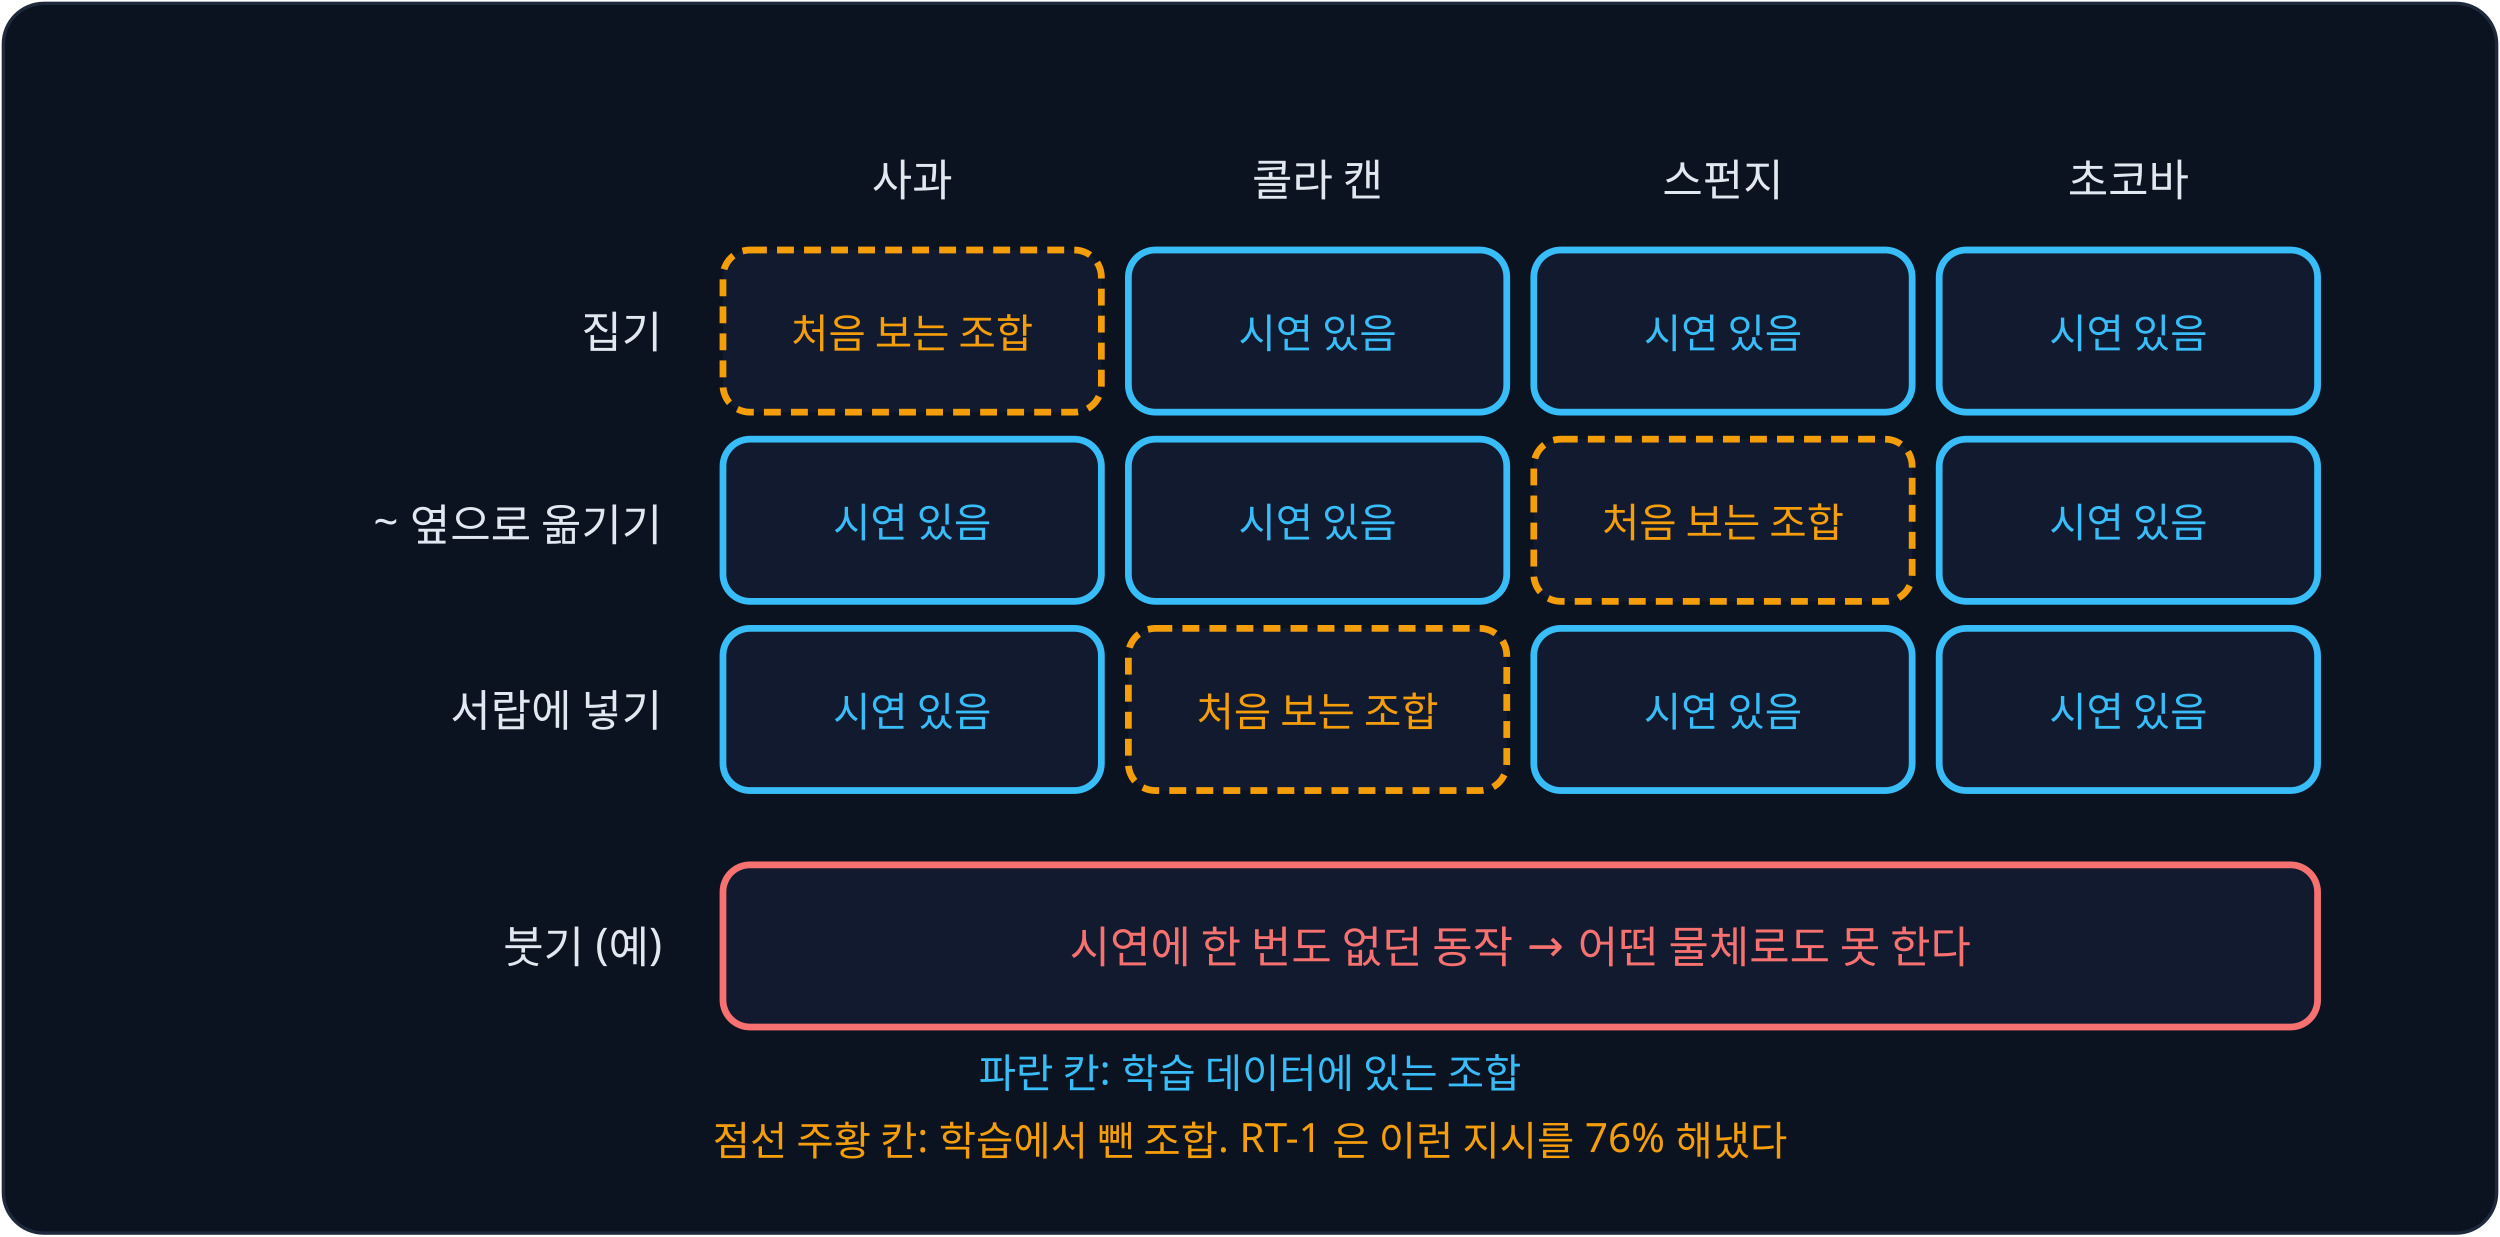
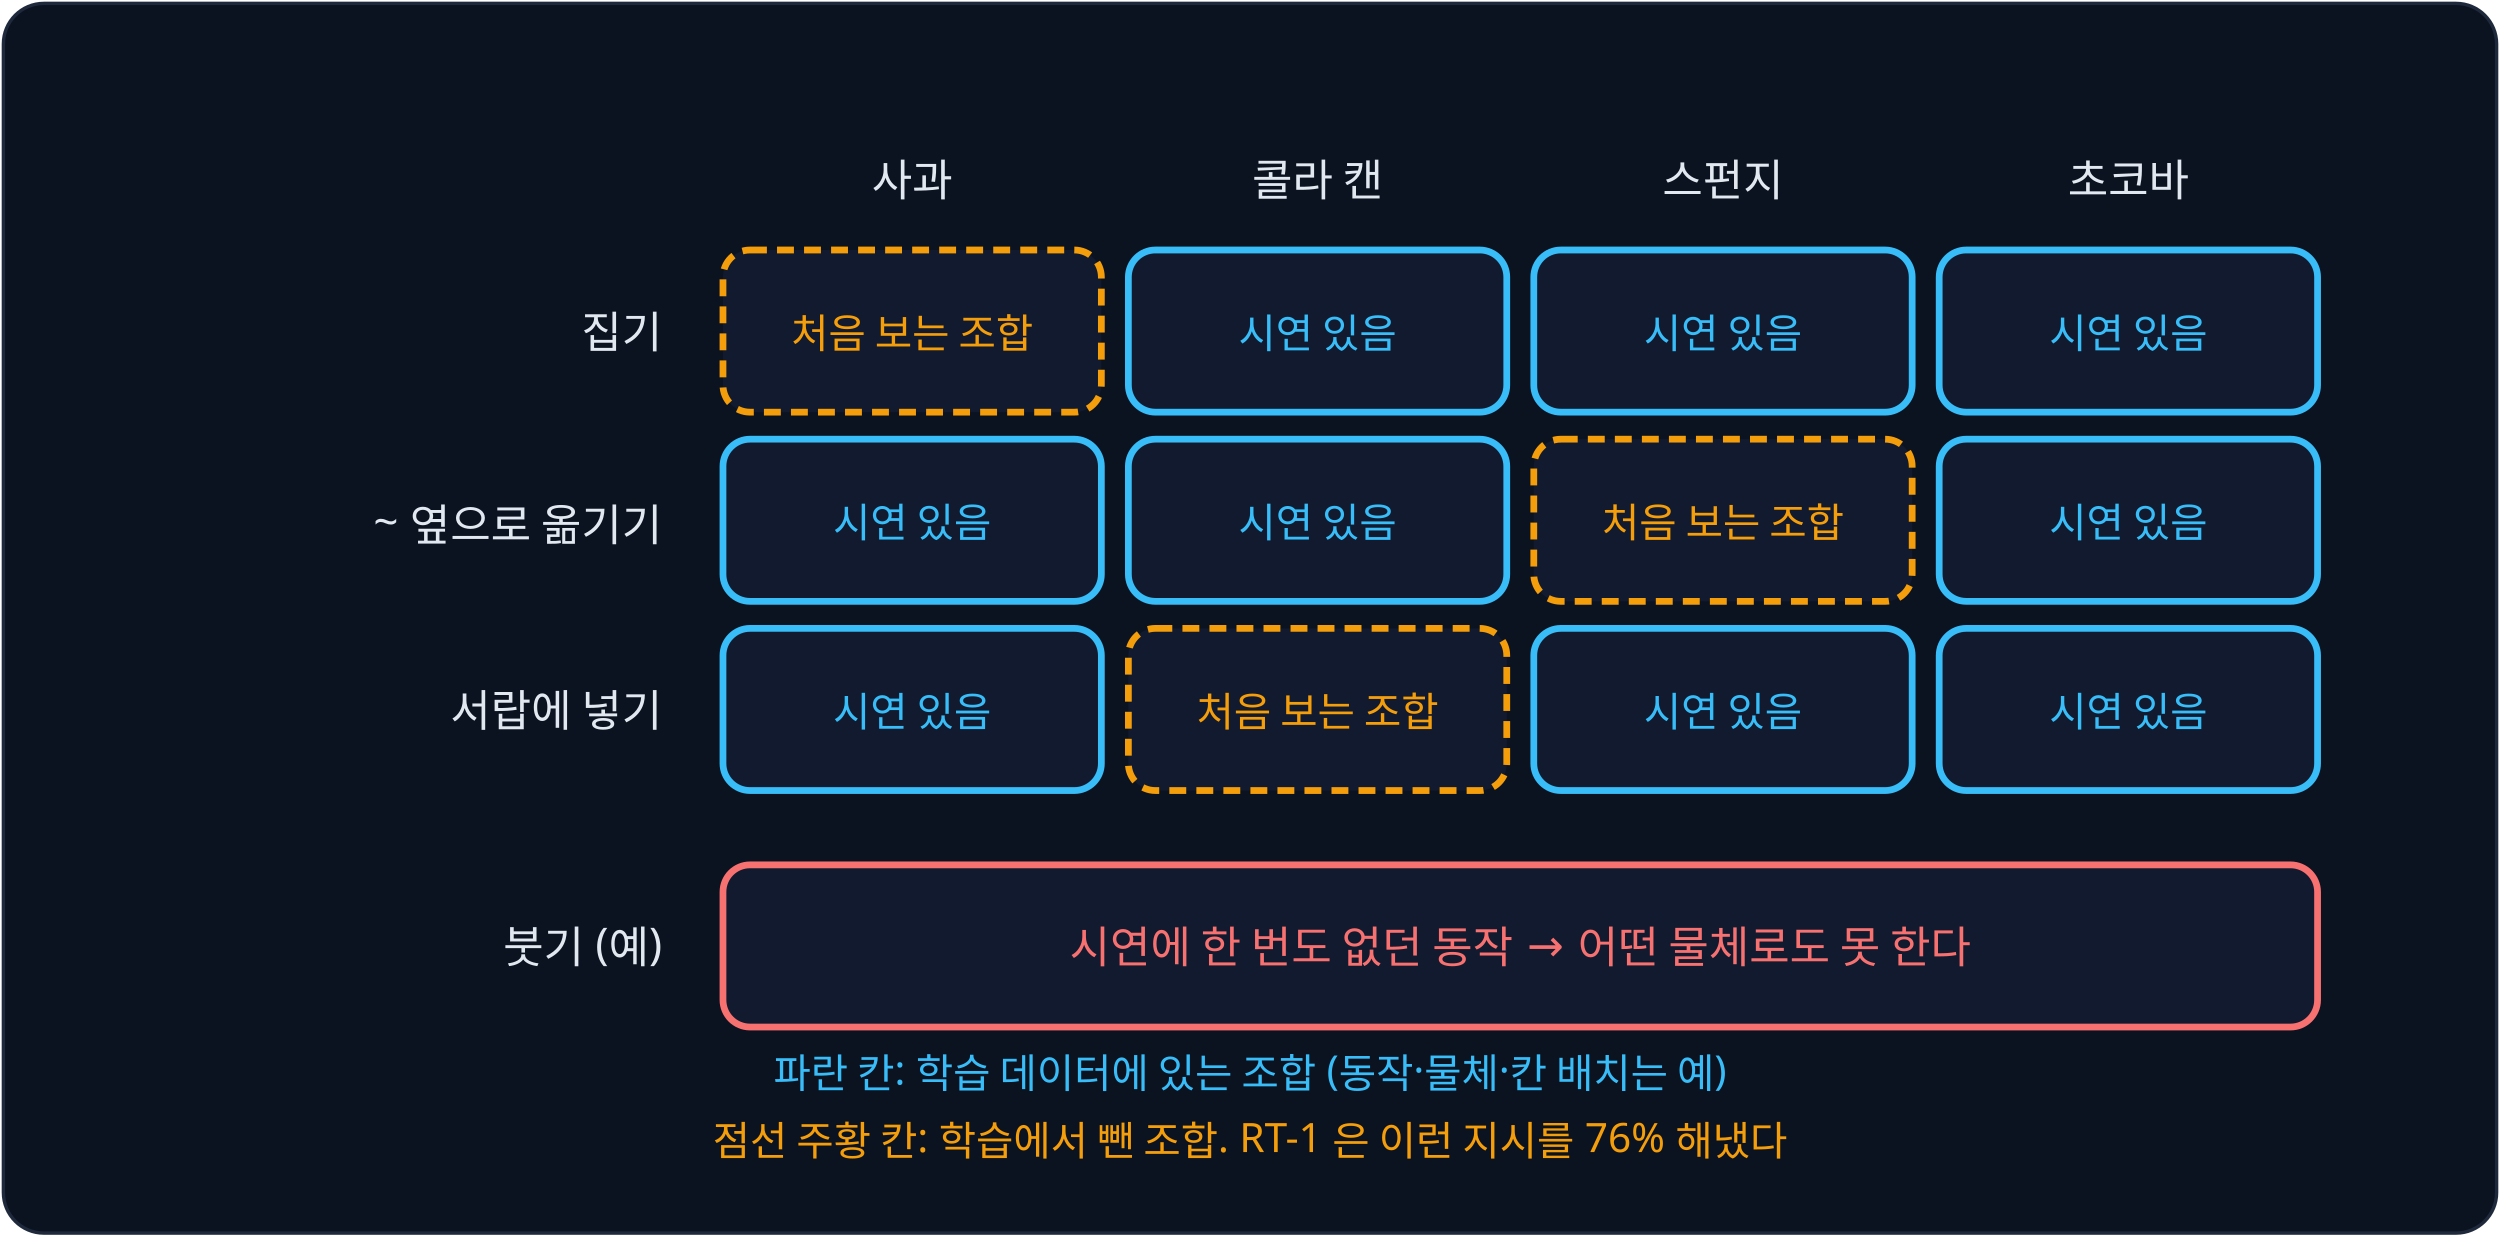
<svg xmlns="http://www.w3.org/2000/svg" viewBox="0 0 740 366" font-family="Pretendard, 'Apple SD Gothic Neo', 'Noto Sans KR', system-ui, sans-serif">
  <defs>
    <marker id="arrow" viewBox="0 0 10 10" refX="9" refY="5" markerWidth="7" markerHeight="7" orient="auto-start-reverse">
      <path d="M0,0 L10,5 L0,10 z" fill="#94a3b8" />
    </marker>
    <marker id="arrow-blue" viewBox="0 0 10 10" refX="9" refY="5" markerWidth="7" markerHeight="7" orient="auto-start-reverse">
      <path d="M0,0 L10,5 L0,10 z" fill="#38bdf8" />
    </marker>
    <marker id="arrow-amber" viewBox="0 0 10 10" refX="9" refY="5" markerWidth="7" markerHeight="7" orient="auto-start-reverse">
      <path d="M0,0 L10,5 L0,10 z" fill="#f59e0b" />
    </marker>
    <marker id="arrow-green" viewBox="0 0 10 10" refX="9" refY="5" markerWidth="7" markerHeight="7" orient="auto-start-reverse">
      <path d="M0,0 L10,5 L0,10 z" fill="#34d399" />
    </marker>
    <marker id="arrow-red" viewBox="0 0 10 10" refX="9" refY="5" markerWidth="7" markerHeight="7" orient="auto-start-reverse">
      <path d="M0,0 L10,5 L0,10 z" fill="#f87171" />
    </marker>
    <marker id="arrow-violet" viewBox="0 0 10 10" refX="9" refY="5" markerWidth="7" markerHeight="7" orient="auto-start-reverse">
      <path d="M0,0 L10,5 L0,10 z" fill="#a78bfa" />
    </marker>
  </defs>
  <rect x="1" y="1" width="738" height="364" rx="12" fill="#0b1220" stroke="#1e293b" />
  <text x="270.0" y="58.0" fill="#e2e8f0" font-size="13" text-anchor="middle">사과</text>
  <text x="390.0" y="58.0" fill="#e2e8f0" font-size="13" text-anchor="middle">콜라 캔</text>
  <text x="510.0" y="58.0" fill="#e2e8f0" font-size="13" text-anchor="middle">스펀지</text>
  <text x="630.0" y="58.0" fill="#e2e8f0" font-size="13" text-anchor="middle">초코바</text>
  <text x="196.0" y="103.0" fill="#e2e8f0" font-size="13" text-anchor="end">집기</text>
  <rect x="214.0" y="74.0" width="112.0" height="48.0" rx="8" fill="#111a2e" stroke="#f59e0b" stroke-width="2" stroke-dasharray="5 3" />
  <text x="270.0" y="103.0" fill="#f59e0b" font-size="12" text-anchor="middle">처음 보는 조합</text>
  <rect x="334.0" y="74.0" width="112.0" height="48.0" rx="8" fill="#111a2e" stroke="#38bdf8" stroke-width="2" />
  <text x="390.0" y="103.0" fill="#38bdf8" font-size="12" text-anchor="middle">시연 있음</text>
  <rect x="454.0" y="74.0" width="112.0" height="48.0" rx="8" fill="#111a2e" stroke="#38bdf8" stroke-width="2" />
  <text x="510.0" y="103.0" fill="#38bdf8" font-size="12" text-anchor="middle">시연 있음</text>
  <rect x="574.0" y="74.0" width="112.0" height="48.0" rx="8" fill="#111a2e" stroke="#38bdf8" stroke-width="2" />
  <text x="630.0" y="103.0" fill="#38bdf8" font-size="12" text-anchor="middle">시연 있음</text>
  <text x="196.0" y="159.0" fill="#e2e8f0" font-size="13" text-anchor="end">~ 옆으로 옮기기</text>
  <rect x="214.0" y="130.0" width="112.0" height="48.0" rx="8" fill="#111a2e" stroke="#38bdf8" stroke-width="2" />
  <text x="270.0" y="159.0" fill="#38bdf8" font-size="12" text-anchor="middle">시연 있음</text>
  <rect x="334.0" y="130.0" width="112.0" height="48.0" rx="8" fill="#111a2e" stroke="#38bdf8" stroke-width="2" />
  <text x="390.0" y="159.0" fill="#38bdf8" font-size="12" text-anchor="middle">시연 있음</text>
  <rect x="454.0" y="130.0" width="112.0" height="48.0" rx="8" fill="#111a2e" stroke="#f59e0b" stroke-width="2" stroke-dasharray="5 3" />
  <text x="510.0" y="159.0" fill="#f59e0b" font-size="12" text-anchor="middle">처음 보는 조합</text>
  <rect x="574.0" y="130.0" width="112.0" height="48.0" rx="8" fill="#111a2e" stroke="#38bdf8" stroke-width="2" />
  <text x="630.0" y="159.0" fill="#38bdf8" font-size="12" text-anchor="middle">시연 있음</text>
  <text x="196.0" y="215.0" fill="#e2e8f0" font-size="13" text-anchor="end">서랍에 넣기</text>
  <rect x="214.0" y="186.0" width="112.0" height="48.0" rx="8" fill="#111a2e" stroke="#38bdf8" stroke-width="2" />
  <text x="270.0" y="215.0" fill="#38bdf8" font-size="12" text-anchor="middle">시연 있음</text>
  <rect x="334.0" y="186.0" width="112.0" height="48.0" rx="8" fill="#111a2e" stroke="#f59e0b" stroke-width="2" stroke-dasharray="5 3" />
  <text x="390.0" y="215.0" fill="#f59e0b" font-size="12" text-anchor="middle">처음 보는 조합</text>
  <rect x="454.0" y="186.0" width="112.0" height="48.0" rx="8" fill="#111a2e" stroke="#38bdf8" stroke-width="2" />
  <text x="510.0" y="215.0" fill="#38bdf8" font-size="12" text-anchor="middle">시연 있음</text>
  <rect x="574.0" y="186.0" width="112.0" height="48.0" rx="8" fill="#111a2e" stroke="#38bdf8" stroke-width="2" />
  <text x="630.0" y="215.0" fill="#38bdf8" font-size="12" text-anchor="middle">시연 있음</text>
  <text x="196.0" y="285.0" fill="#e2e8f0" font-size="13" text-anchor="end">붓기 (예)</text>
  <rect x="214.0" y="256.0" width="472.0" height="48.0" rx="8" fill="#111a2e" stroke="#f87171" stroke-width="2" />
  <text x="450.0" y="285.0" fill="#f87171" font-size="13" text-anchor="middle">시연에 한 번도 없던 동작 → 어떤 물체로도 못 한다</text>
-   <text x="370.0" y="322.0" fill="#38bdf8" font-size="12" text-anchor="middle">파란 칸: 학습 데이터에 있는 조합</text>
+   <text x="370.0" y="322.0" fill="#38bdf8" font-size="12" text-anchor="middle">파란 칸: 학습 데이터에 있는 조합 (동작·물체·칸 배치는 예)</text>
  <text x="370.0" y="342.0" fill="#f59e0b" font-size="12" text-anchor="middle">점선 주황 칸: 학습에서 뺀 조합. RT-1 은 이런 지시를 76% 해냈다</text>
</svg>
